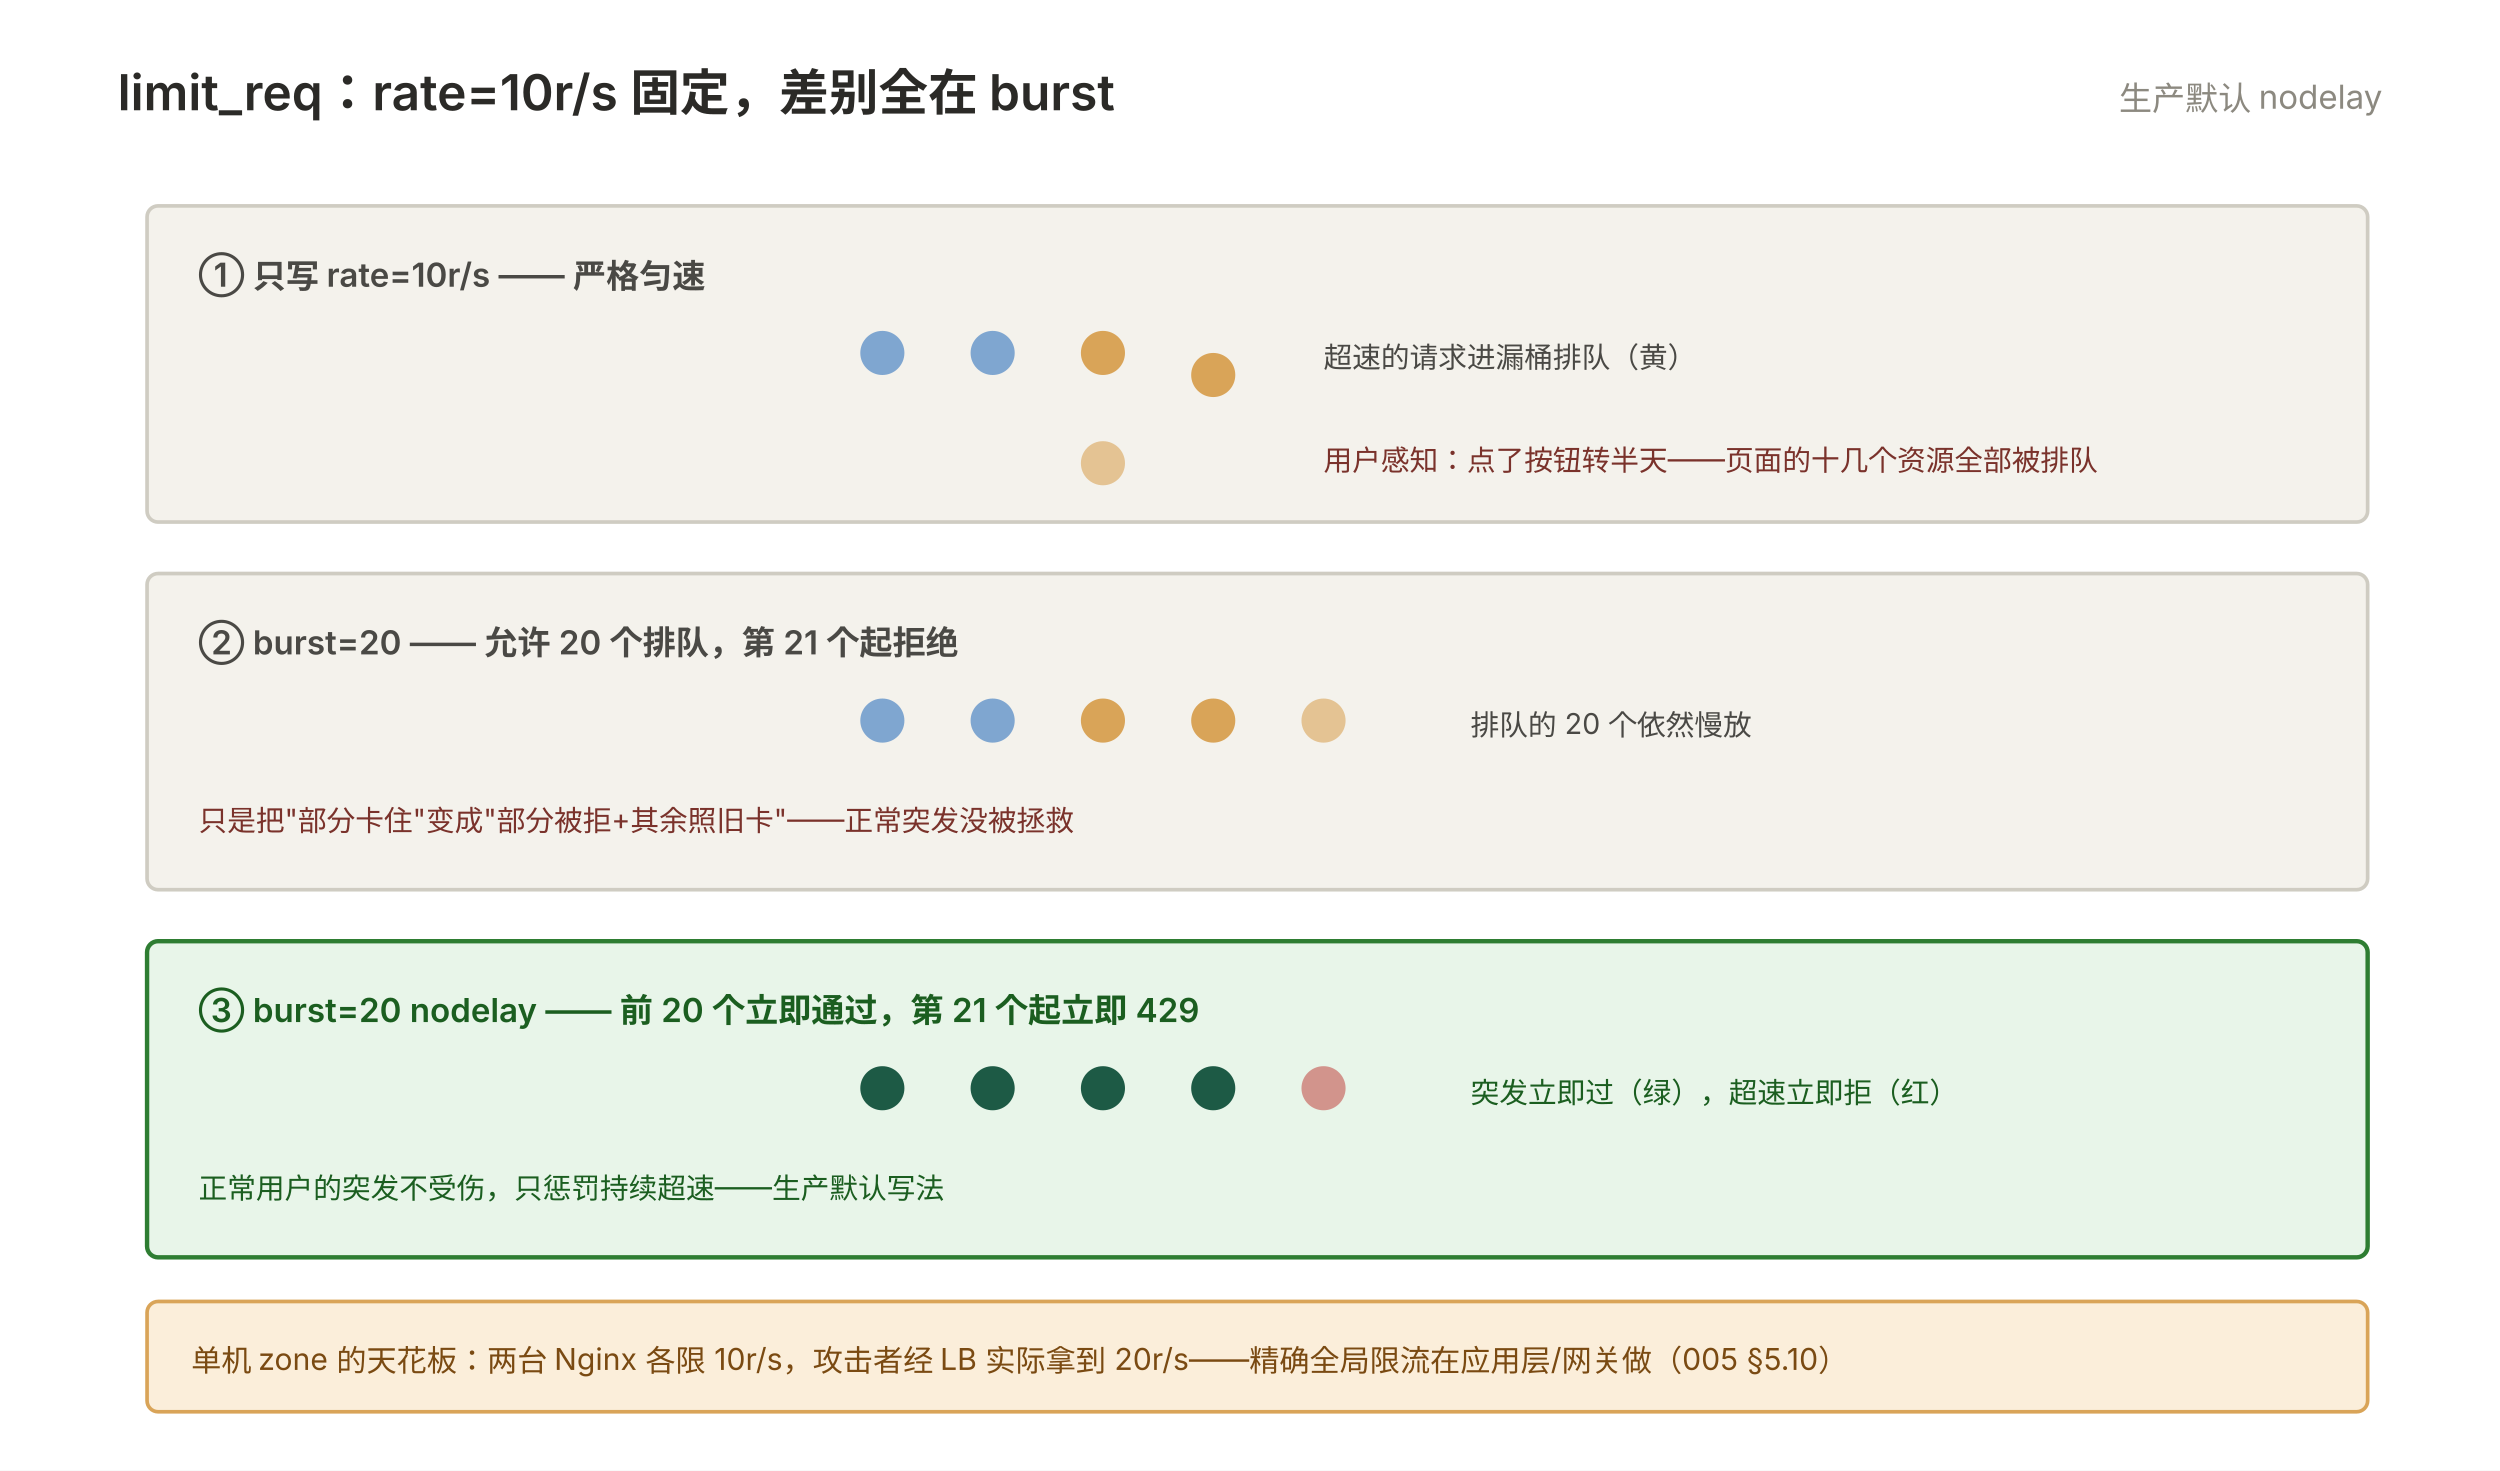
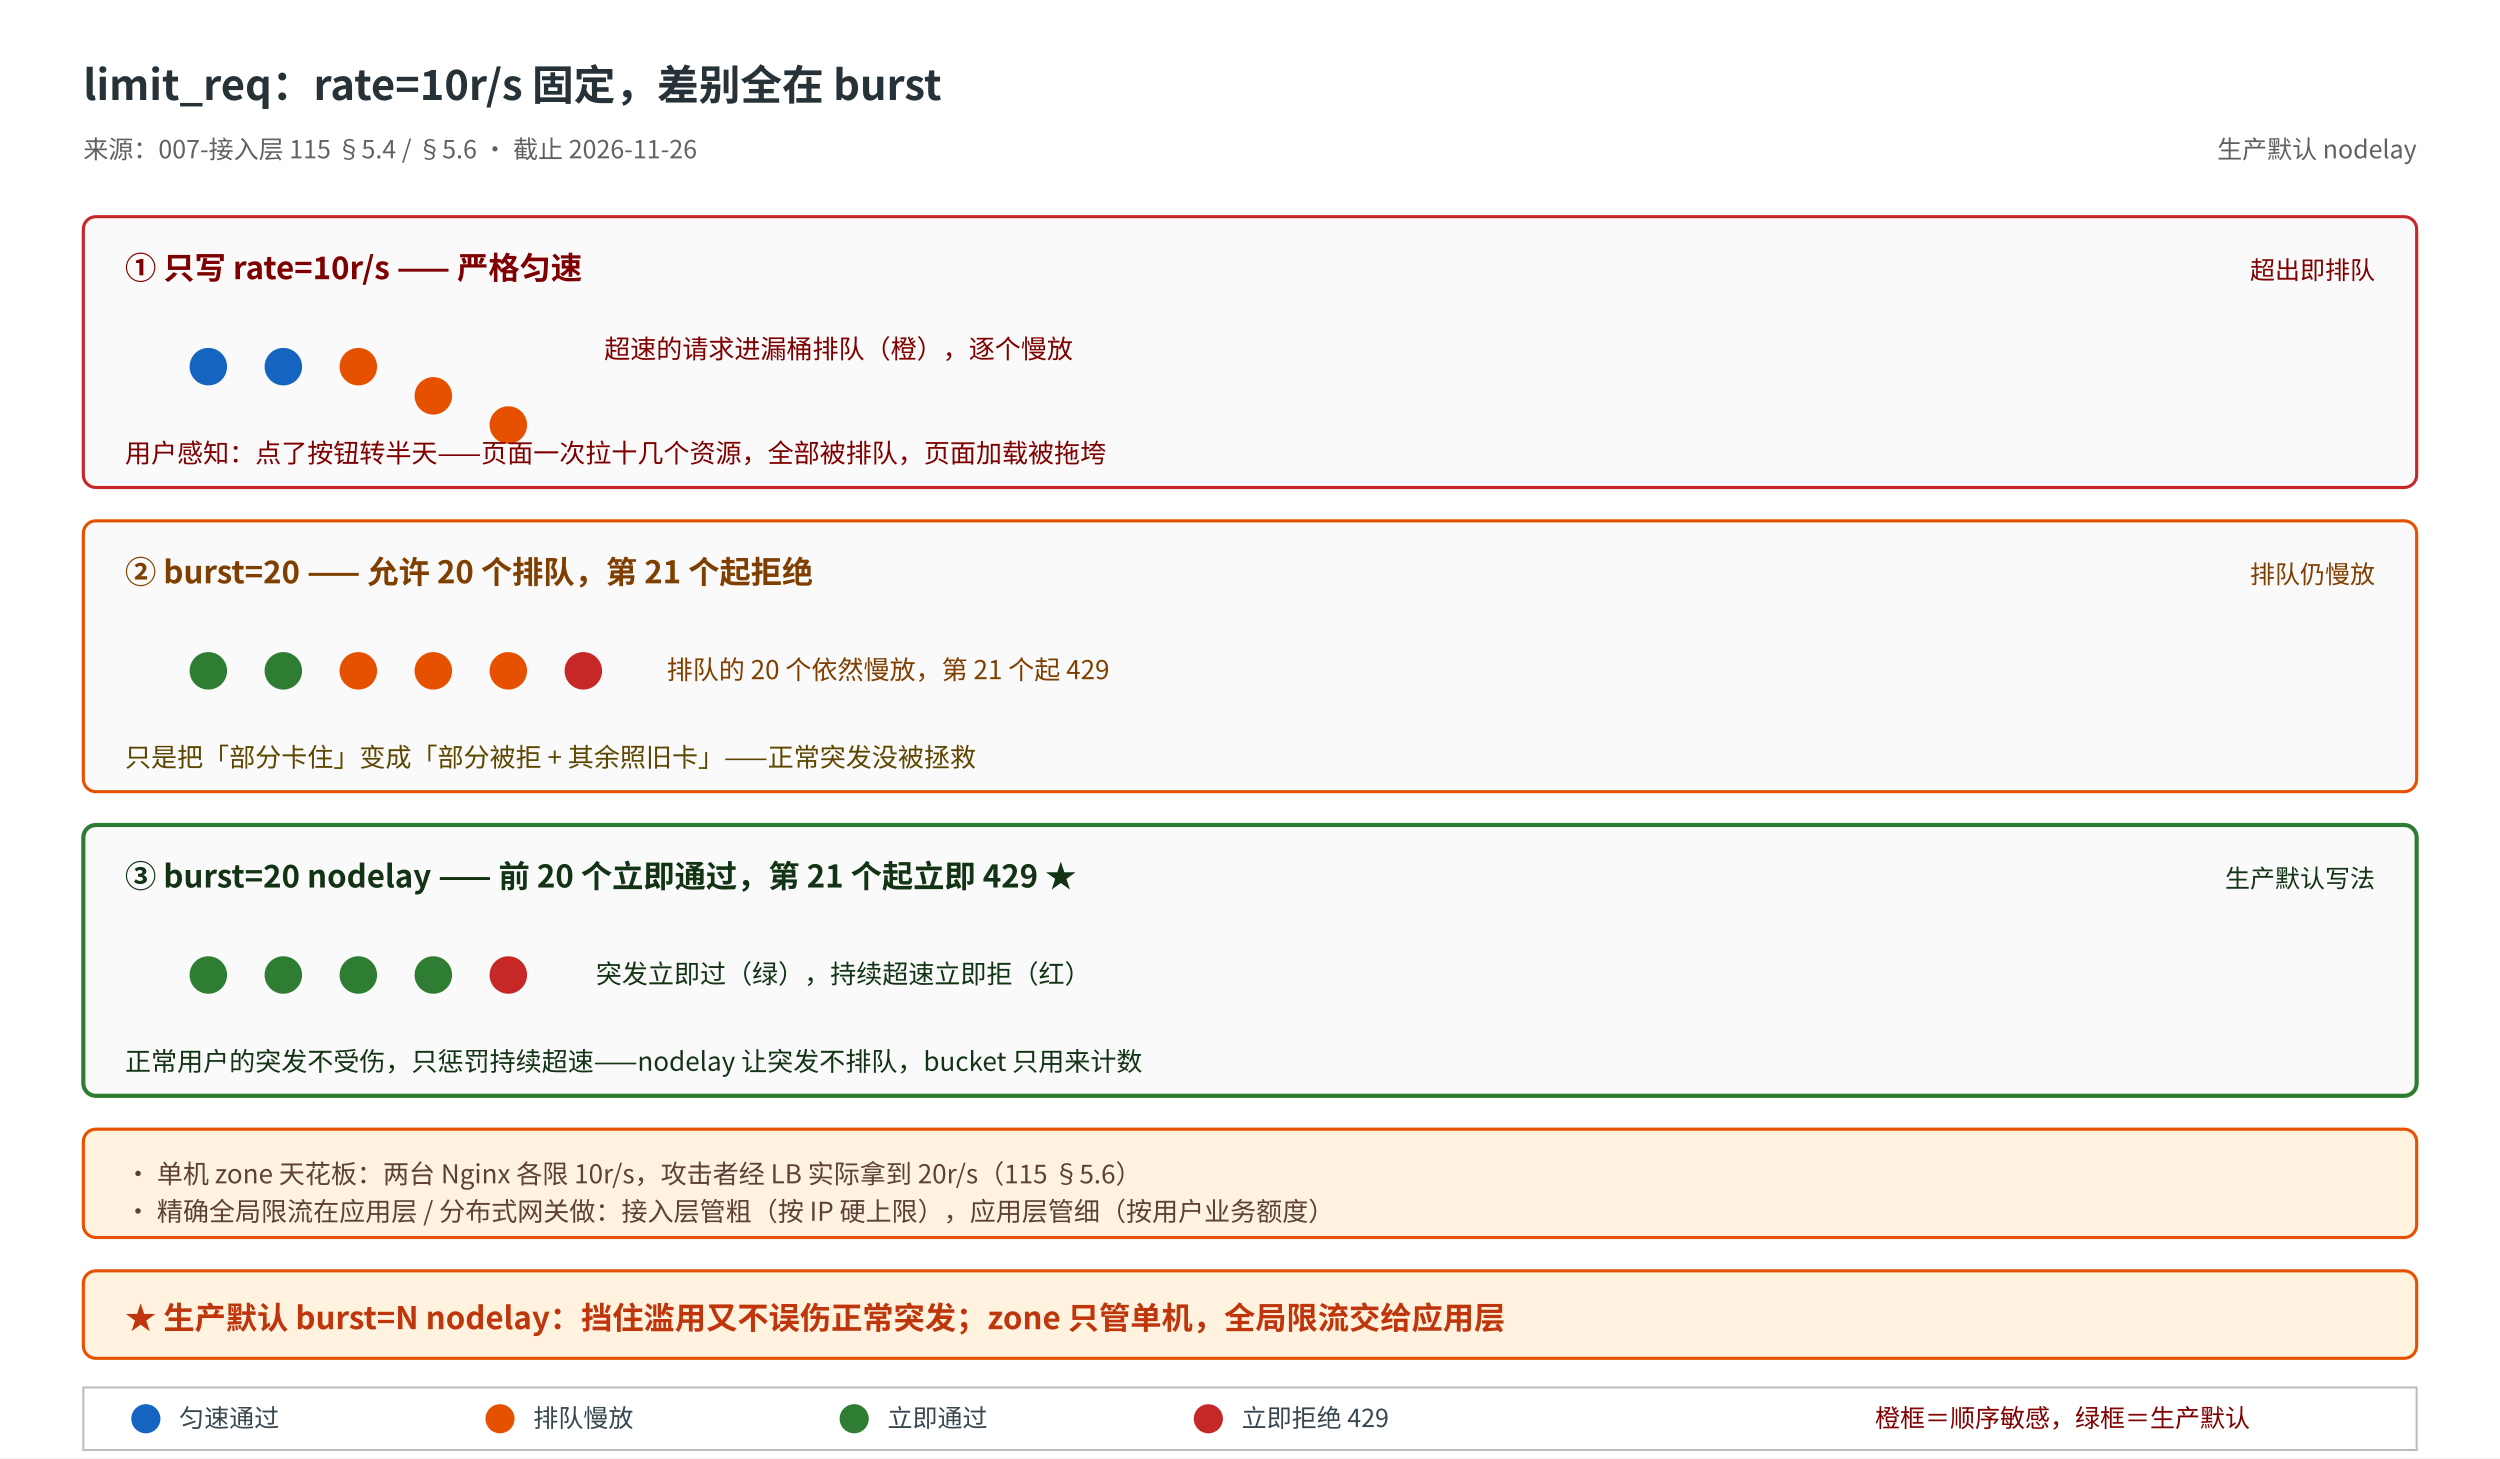
- <svg xmlns="http://www.w3.org/2000/svg" viewBox="0 0 1200 705.88" width="1200" height="705.88" font-family="-apple-system, 'Segoe UI', 'Microsoft YaHei', 'PingFang SC', sans-serif">
-   <g transform="scale(1.764706)">
-     <rect width="680" height="400" fill="#FFFFFF" />
-     <text x="32" y="30" font-size="13.5" font-weight="600" fill="#2B2A27">limit_req：rate=10r/s 固定，差别全在 burst</text>
-     <text x="648" y="30" font-size="9" fill="#8C8980" text-anchor="end">生产默认 nodelay</text>
-     <rect x="40" y="56" width="604" height="86" rx="3" fill="#F4F2EC" stroke="#CFCCC2" stroke-width="1" />
-     <text x="54" y="78" font-size="9" font-weight="600" fill="#4A4945">① 只写 rate=10r/s —— 严格匀速</text>
-     <circle cx="240" cy="96" r="6" fill="#7FA6D0" />
-     <circle cx="270" cy="96" r="6" fill="#7FA6D0" />
-     <circle cx="300" cy="96" r="6" fill="#D9A458" />
-     <circle cx="330" cy="102" r="6" fill="#D9A458" />
-     <circle cx="300" cy="126" r="6" fill="#D9A458" opacity="0.6" />
-     <text x="360" y="100" font-size="7.8" fill="#4A4945">超速的请求进漏桶排队（黄）</text>
-     <text x="360" y="128" font-size="7.8" fill="#7A322B">用户感知：点了按钮转半天——页面的十几个资源全部被排队</text>
-     <rect x="40" y="156" width="604" height="86" rx="3" fill="#F4F2EC" stroke="#CFCCC2" stroke-width="1" />
-     <text x="54" y="178" font-size="9" font-weight="600" fill="#4A4945">② burst=20 —— 允许 20 个排队，第 21 个起拒绝</text>
-     <circle cx="240" cy="196" r="6" fill="#7FA6D0" />
-     <circle cx="270" cy="196" r="6" fill="#7FA6D0" />
-     <circle cx="300" cy="196" r="6" fill="#D9A458" />
-     <circle cx="330" cy="196" r="6" fill="#D9A458" />
-     <circle cx="360" cy="196" r="6" fill="#D9A458" opacity="0.6" />
-     <text x="400" y="200" font-size="7.8" fill="#4A4945">排队的 20 个依然慢放</text>
-     <text x="54" y="226" font-size="7.8" fill="#7A322B">只是把"部分卡住"变成"部分被拒+其余照旧卡"——正常突发没被拯救</text>
-     <rect x="40" y="256" width="604" height="86" rx="3" fill="#E8F5E9" stroke="#2e7d32" stroke-width="1.2" />
-     <text x="54" y="278" font-size="9" font-weight="600" fill="#1b5e20">③ burst=20 nodelay —— 前 20 个立即通过，第 21 个起立即 429</text>
-     <circle cx="240" cy="296" r="6" fill="#1D5A45" />
-     <circle cx="270" cy="296" r="6" fill="#1D5A45" />
-     <circle cx="300" cy="296" r="6" fill="#1D5A45" />
-     <circle cx="330" cy="296" r="6" fill="#1D5A45" />
-     <circle cx="360" cy="296" r="6" fill="#D2948C" />
-     <text x="400" y="300" font-size="7.8" fill="#1b5e20">突发立即过（绿），超速立即拒（红）</text>
-     <text x="54" y="326" font-size="7.8" fill="#1b5e20">正常用户的突发不受伤，只惩罚持续超速——生产默认写法</text>
-     <rect x="40" y="354" width="604" height="30" rx="3" fill="#FBEEDA" stroke="#D9A458" stroke-width="1" />
-     <text x="52" y="373" font-size="8.2" fill="#7A4A12">单机 zone 的天花板：两台 Nginx 各限 10r/s，攻击者经 LB 实际拿到 20r/s——精确全局限流在应用层/网关做（005 §5.10）</text>
-   </g>
+ <svg xmlns="http://www.w3.org/2000/svg" viewBox="0 0 1200 700" font-family="'Microsoft YaHei','PingFang SC','Noto Sans CJK SC',sans-serif">
+   <rect x="0" y="0" width="1200" height="700" fill="#ffffff" />
+   <text x="40" y="48" font-size="20" font-weight="bold" fill="#263238">limit_req：rate=10r/s 固定，差别全在 burst</text>
+   <text x="40" y="76" font-size="12" fill="#616161">来源：007-接入层 115 §5.4 / §5.6 · 截止 2026-11-26</text>
+   <text x="1160" y="76" font-size="12" fill="#616161" text-anchor="end">生产默认 nodelay</text>
+   <rect x="40" y="104" width="1120" height="130" rx="6" fill="#fafafa" stroke="#c62828" stroke-width="1.5" />
+   <text x="60" y="134" font-size="15" font-weight="bold" fill="#7f0000">① 只写 rate=10r/s —— 严格匀速</text>
+   <text x="1140" y="134" font-size="12" fill="#7f0000" text-anchor="end">超出即排队</text>
+   <circle cx="100" cy="176" r="9" fill="#1565c0" />
+   <circle cx="136" cy="176" r="9" fill="#1565c0" />
+   <circle cx="172" cy="176" r="9" fill="#e65100" />
+   <circle cx="208" cy="190" r="9" fill="#e65100" />
+   <circle cx="244" cy="204" r="9" fill="#e65100" />
+   <text x="290" y="172" font-size="12.5" fill="#7f0000">超速的请求进漏桶排队（橙），逐个慢放</text>
+   <text x="60" y="222" font-size="12.5" fill="#7f0000">用户感知：点了按钮转半天——页面一次拉十几个资源，全部被排队，页面加载被拖垮</text>
+   <rect x="40" y="250" width="1120" height="130" rx="6" fill="#fafafa" stroke="#e65100" stroke-width="1.5" />
+   <text x="60" y="280" font-size="15" font-weight="bold" fill="#7f3f00">② burst=20 —— 允许 20 个排队，第 21 个起拒绝</text>
+   <text x="1140" y="280" font-size="12" fill="#7f3f00" text-anchor="end">排队仍慢放</text>
+   <circle cx="100" cy="322" r="9" fill="#2e7d32" />
+   <circle cx="136" cy="322" r="9" fill="#2e7d32" />
+   <circle cx="172" cy="322" r="9" fill="#e65100" />
+   <circle cx="208" cy="322" r="9" fill="#e65100" />
+   <circle cx="244" cy="322" r="9" fill="#e65100" />
+   <circle cx="280" cy="322" r="9" fill="#c62828" />
+   <text x="320" y="326" font-size="12.5" fill="#7f3f00">排队的 20 个依然慢放，第 21 个起 429</text>
+   <text x="60" y="368" font-size="12.5" fill="#5d4700">只是把「部分卡住」变成「部分被拒 + 其余照旧卡」——正常突发没被拯救</text>
+   <rect x="40" y="396" width="1120" height="130" rx="6" fill="#fafafa" stroke="#2e7d32" stroke-width="2" />
+   <text x="60" y="426" font-size="15" font-weight="bold" fill="#123314">③ burst=20 nodelay —— 前 20 个立即通过，第 21 个起立即 429 ★</text>
+   <text x="1140" y="426" font-size="12" fill="#123314" text-anchor="end">生产默认写法</text>
+   <circle cx="100" cy="468" r="9" fill="#2e7d32" />
+   <circle cx="136" cy="468" r="9" fill="#2e7d32" />
+   <circle cx="172" cy="468" r="9" fill="#2e7d32" />
+   <circle cx="208" cy="468" r="9" fill="#2e7d32" />
+   <circle cx="244" cy="468" r="9" fill="#c62828" />
+   <text x="286" y="472" font-size="12.5" fill="#123314">突发立即过（绿），持续超速立即拒（红）</text>
+   <text x="60" y="514" font-size="12.5" fill="#123314">正常用户的突发不受伤，只惩罚持续超速——nodelay 让突发不排队，bucket 只用来计数</text>
+   <rect x="40" y="542" width="1120" height="52" rx="6" fill="#fff3e0" stroke="#e65100" stroke-width="1.5" />
+   <text x="60" y="568" font-size="12.5" fill="#5d4037">· 单机 zone 天花板：两台 Nginx 各限 10r/s，攻击者经 LB 实际拿到 20r/s（115 §5.6）</text>
+   <text x="60" y="586" font-size="12.5" fill="#5d4037">· 精确全局限流在应用层 / 分布式网关做：接入层管粗（按 IP 硬上限），应用层管细（按用户业务额度）</text>
+   <rect x="40" y="610" width="1120" height="42" rx="6" fill="#fff3e0" stroke="#e65100" stroke-width="1.5" />
+   <text x="60" y="638" font-size="15" font-weight="bold" fill="#bf360c">★ 生产默认 burst=N nodelay：挡住滥用又不误伤正常突发；zone 只管单机，全局限流交给应用层</text>
+   <rect x="40" y="666" width="1120" height="30" fill="#ffffff" stroke="#bdbdbd" stroke-width="1" />
+   <circle cx="70" cy="681" r="7" fill="#1565c0" />
+   <text x="86" y="685" font-size="12" fill="#37474f">匀速通过</text>
+   <circle cx="240" cy="681" r="7" fill="#e65100" />
+   <text x="256" y="685" font-size="12" fill="#37474f">排队慢放</text>
+   <circle cx="410" cy="681" r="7" fill="#2e7d32" />
+   <text x="426" y="685" font-size="12" fill="#37474f">立即通过</text>
+   <circle cx="580" cy="681" r="7" fill="#c62828" />
+   <text x="596" y="685" font-size="12" fill="#37474f">立即拒绝 429</text>
+   <text x="900" y="685" font-size="12" fill="#7f0000">橙框＝顺序敏感，绿框＝生产默认</text>
</svg>
